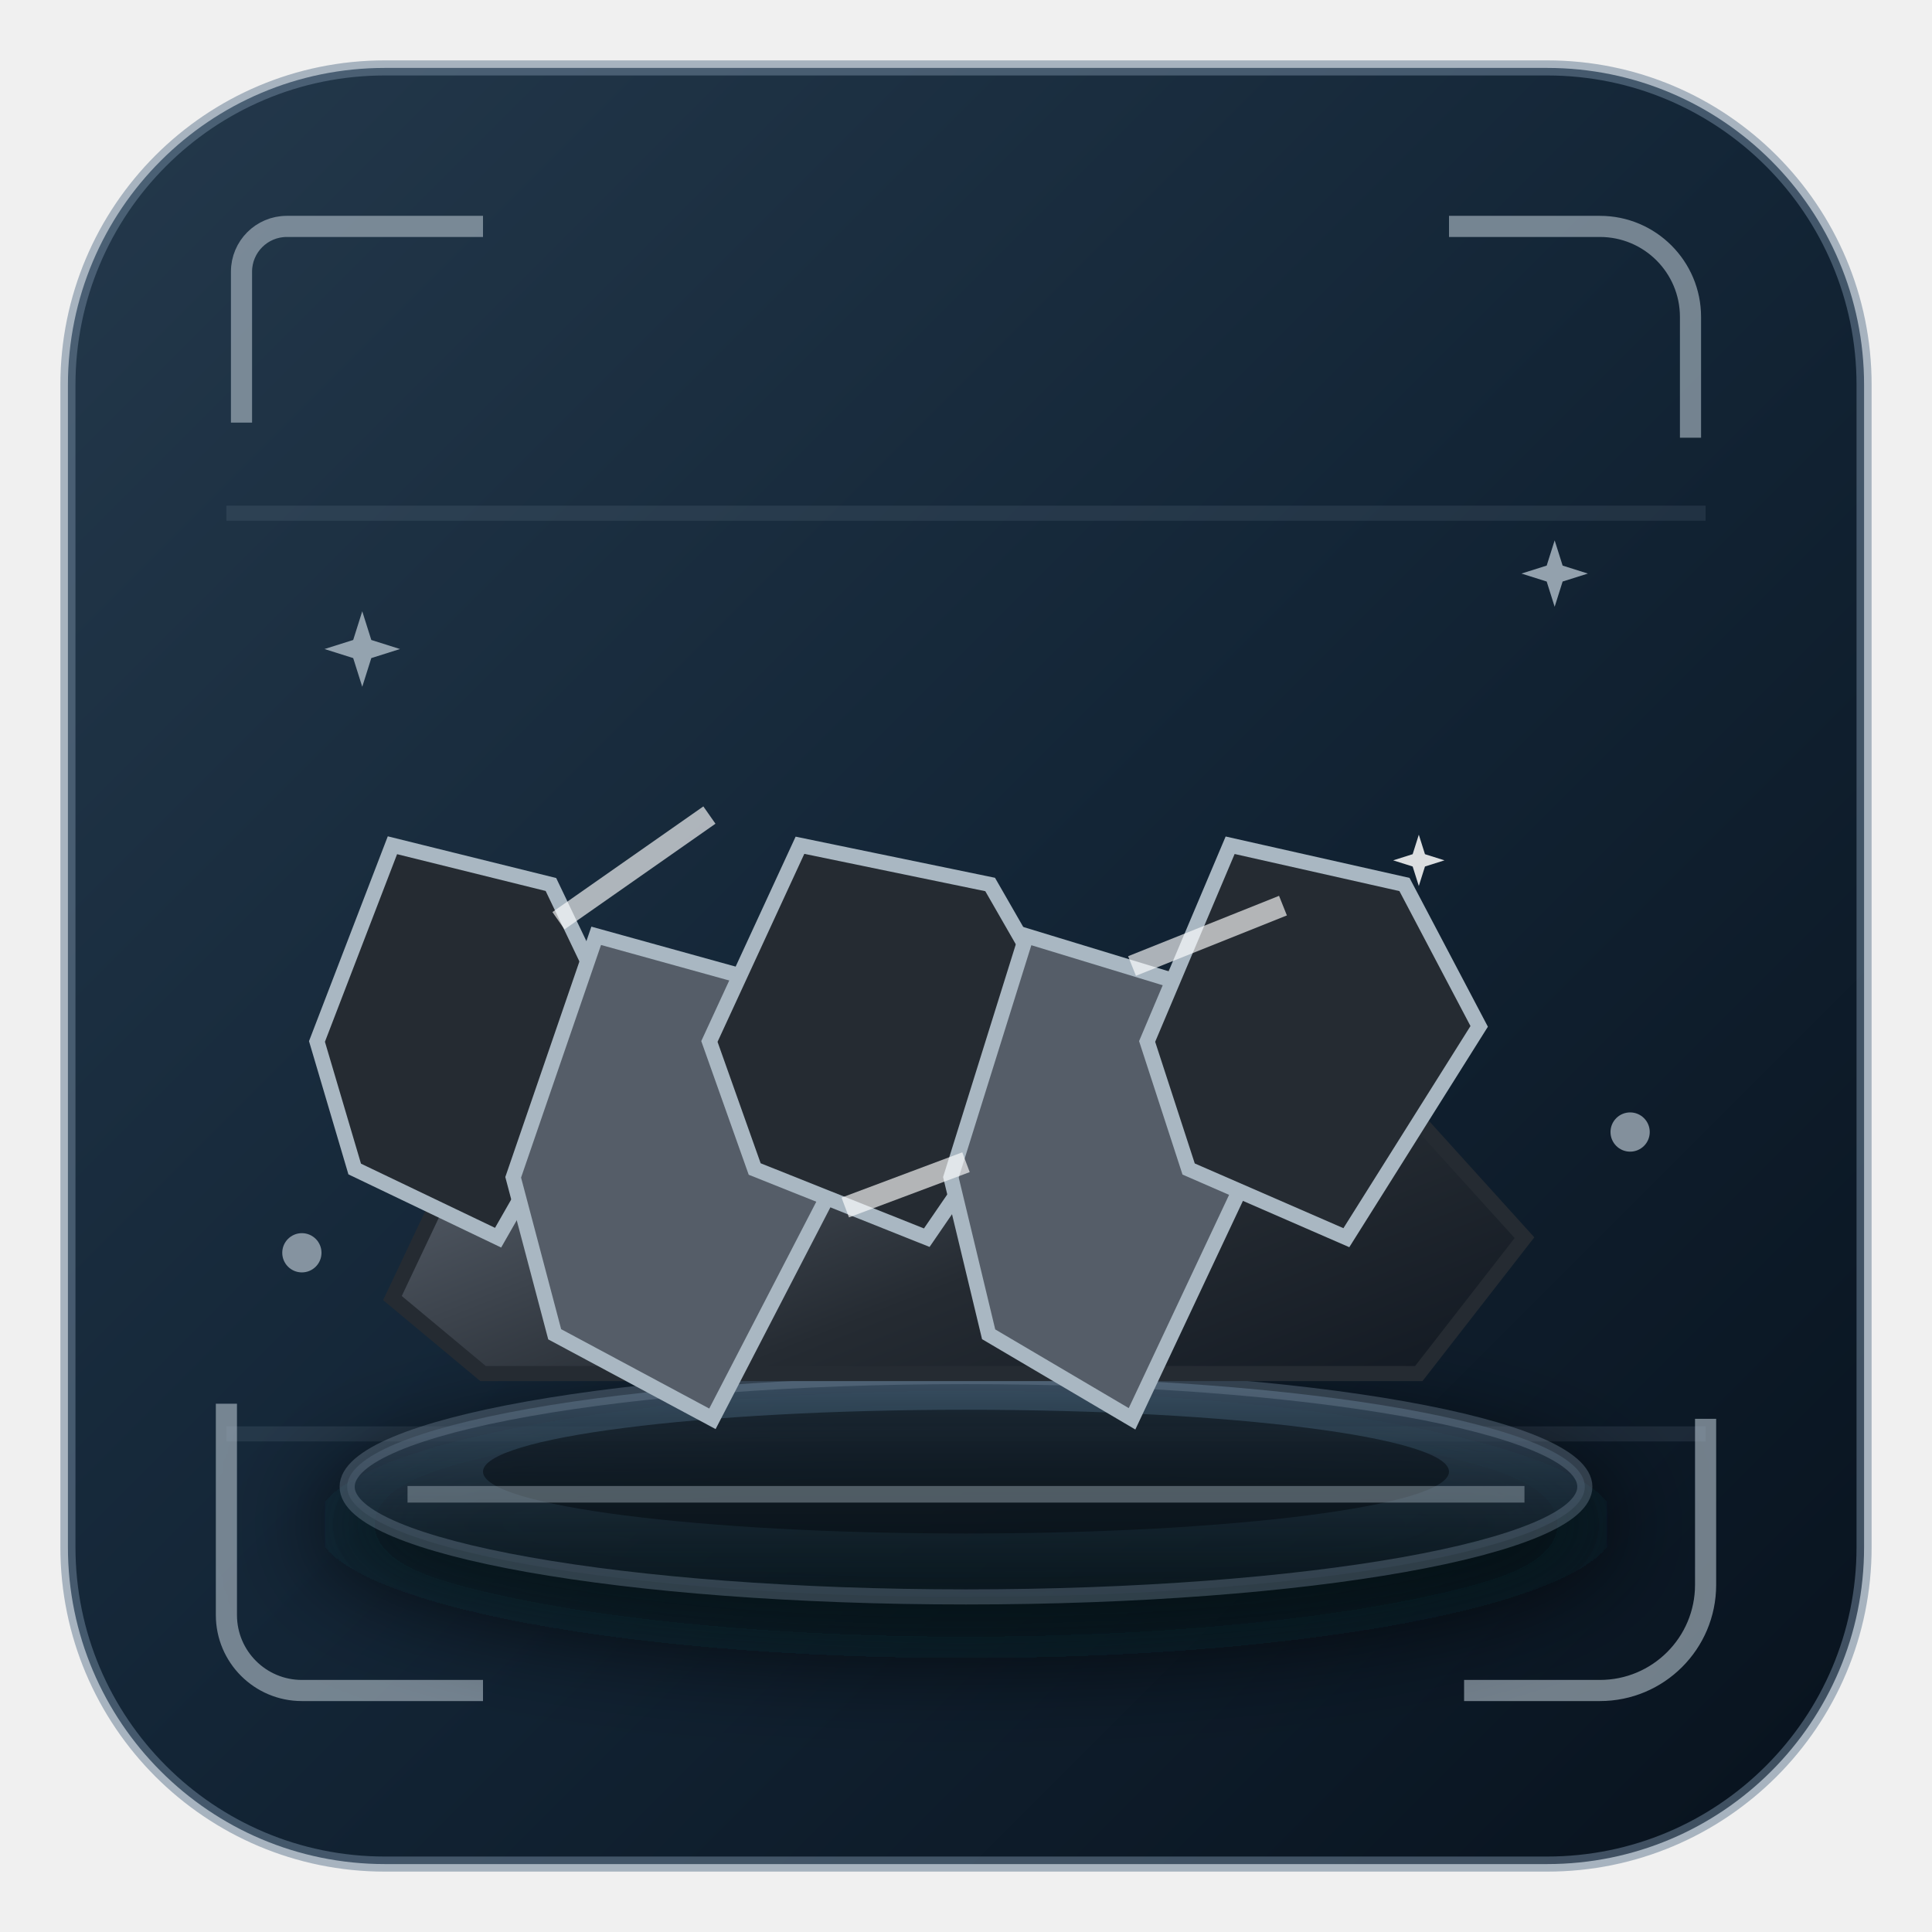
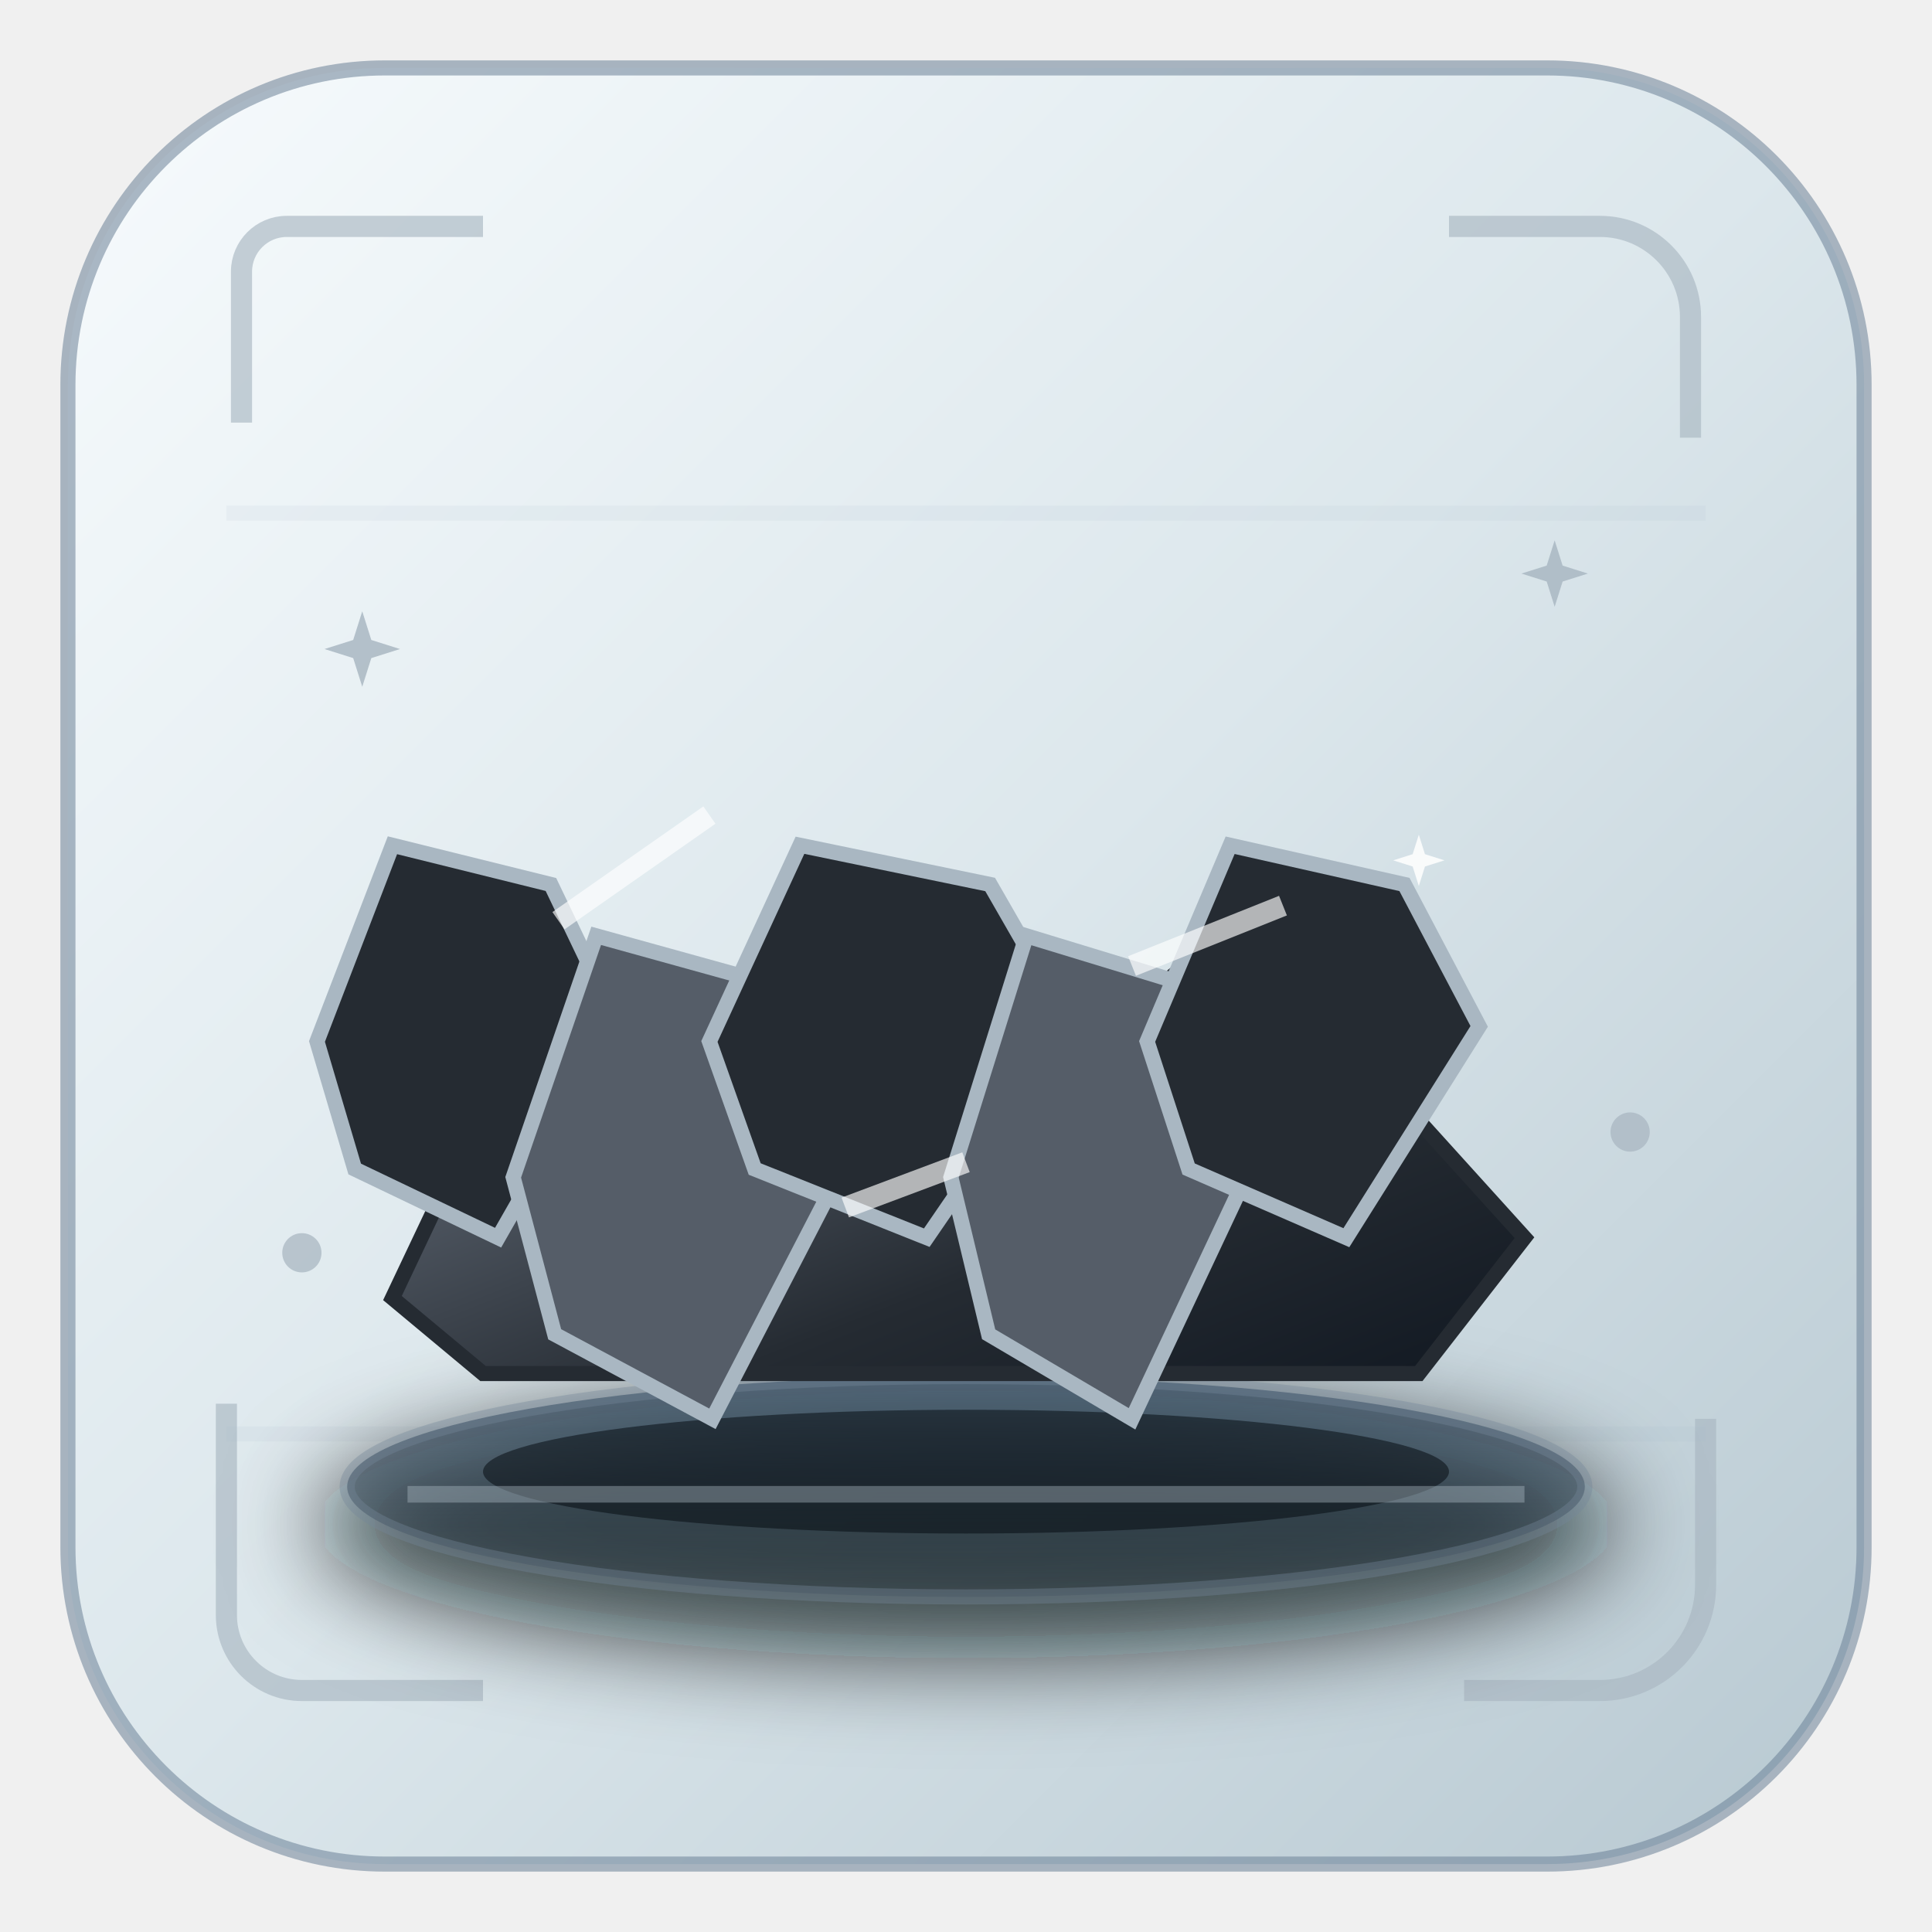
<svg xmlns="http://www.w3.org/2000/svg" width="128" height="128" viewBox="0 0 128 128" role="img" aria-labelledby="omega-graphite-title omega-graphite-desc" data-omega-icon-kind="resource" data-omega-icon-id="graphite">
  <defs>
    <linearGradient id="omega-graphite-bg" x1="0" y1="0" x2="1" y2="1">
-       <stop offset="0" stop-color="#24394c" />
-       <stop offset=".5" stop-color="#132536" />
-       <stop offset="1" stop-color="#08121d" />
+       <stop offset="0" stop-color="#f7fbfd" />
+       <stop offset=".5" stop-color="#dce7ec" />
+       <stop offset="1" stop-color="#b7c8d1" />
    </linearGradient>
    <linearGradient id="omega-graphite-metal" x1="0" y1="0" x2=".9" y2="1">
      <stop offset="0" stop-color="#a9b7c2" />
      <stop offset=".32" stop-color="#555d68" />
      <stop offset=".7" stop-color="#252b32" />
      <stop offset="1" stop-color="#141b24" />
    </linearGradient>
    <linearGradient id="omega-graphite-top" x1="0" y1="0" x2="1" y2="1">
      <stop offset="0" stop-color="#ffffff" stop-opacity=".9" />
      <stop offset=".22" stop-color="#a9b7c2" />
      <stop offset="1" stop-color="#555d68" />
    </linearGradient>
    <linearGradient id="omega-graphite-side" x1="0" y1="0" x2="1" y2=".7">
      <stop offset="0" stop-color="#555d68" />
      <stop offset="1" stop-color="#252b32" />
    </linearGradient>
    <linearGradient id="omega-graphite-floor" x1="0" y1="0" x2="0" y2="1">
      <stop offset="0" stop-color="#41576b" stop-opacity=".85" />
      <stop offset="1" stop-color="#172534" stop-opacity=".25" />
    </linearGradient>
    <filter id="omega-graphite-shadow" x="-40%" y="-40%" width="180%" height="200%">
      <feGaussianBlur stdDeviation="3.1" />
    </filter>
  </defs>
  <rect x="4.5" y="4.5" width="119" height="119" rx="21" fill="url(#omega-graphite-bg)" stroke="#6b8297" stroke-opacity=".55" stroke-width="1" />
  <path d="M16 28V18a3 3 0 0 1 3-3h13M96 15h10a6 6 0 0 1 6 6v8M15 93v14a5 5 0 0 0 5 5h12M97 112h9a7 7 0 0 0 7-7V94" fill="none" stroke="#a9b7c2" stroke-opacity=".65" stroke-width="1.4" />
  <path d="M15 34H113M15 95H113" stroke="#a5bac8" stroke-opacity=".11" />
  <ellipse cx="64" cy="101" rx="43" ry="8.8" fill="#02070d" opacity=".7" filter="url(#omega-graphite-shadow)" />
  <ellipse cx="64" cy="98.5" rx="41" ry="7.3" fill="url(#omega-graphite-floor)" stroke="#75889a" stroke-opacity=".38" />
  <ellipse cx="64" cy="97.5" rx="32" ry="4.1" fill="#030a10" opacity=".52" />
  <path d="M26 86 35 67 47 73 58 58 69 72 82 61 101 82 94 91H32Z" fill="url(#omega-graphite-metal)" stroke="#252b32" stroke-width="1" />
  <path d="M21 69 26 56 36.5 58.6 41 68 33 82 23.5 77.45Z" fill="#252b32" stroke="#a9b7c2" stroke-width="1" />
  <path d="M34 78 39.5 62 51.05 65.2 56 77 47.2 94 36.75 88.4Z" fill="#555d68" stroke="#a9b7c2" stroke-width="1" />
  <path d="M47 69 53 56 65.6 58.6 71 68 61.4 82 50 77.45Z" fill="#252b32" stroke="#a9b7c2" stroke-width="1" />
  <path d="M63 78 68 62 78.5 65.2 83 77 75 94 65.5 88.4Z" fill="#555d68" stroke="#a9b7c2" stroke-width="1" />
  <path d="M76 69 81.5 56 93.05 58.6 98 68 89.2 82 78.75 77.45Z" fill="#252b32" stroke="#a9b7c2" stroke-width="1" />
  <path d="M37 61 47 54M75 64 85 60M56 80 64 77" stroke="#fff" stroke-opacity=".65" stroke-width="1.4" />
  <path d="M24 40.5L24.6 42.4 26.5 43 24.6 43.6 24 45.5 23.4 43.6 21.5 43 23.4 42.4Z" fill="#a9b7c2" opacity=".85" />
  <path d="M103 35.8L103.528 37.472 105.2 38 103.528 38.528 103 40.2 102.472 38.528 100.8 38 102.472 37.472Z" fill="#a9b7c2" opacity=".85" />
  <path d="M94 55.3L94.408 56.592 95.7 57 94.408 57.408 94 58.7 93.592 57.408 92.3 57 93.592 56.592Z" fill="#fff" opacity=".85" />
  <path d="M27 99H101" stroke="#a9b7c2" stroke-opacity=".42" stroke-width="1.1" />
  <circle cx="20" cy="83" r="1.3" fill="#a9b7c2" opacity=".75" />
  <circle cx="108" cy="75" r="1.3" fill="#a9b7c2" opacity=".75" />
</svg>
